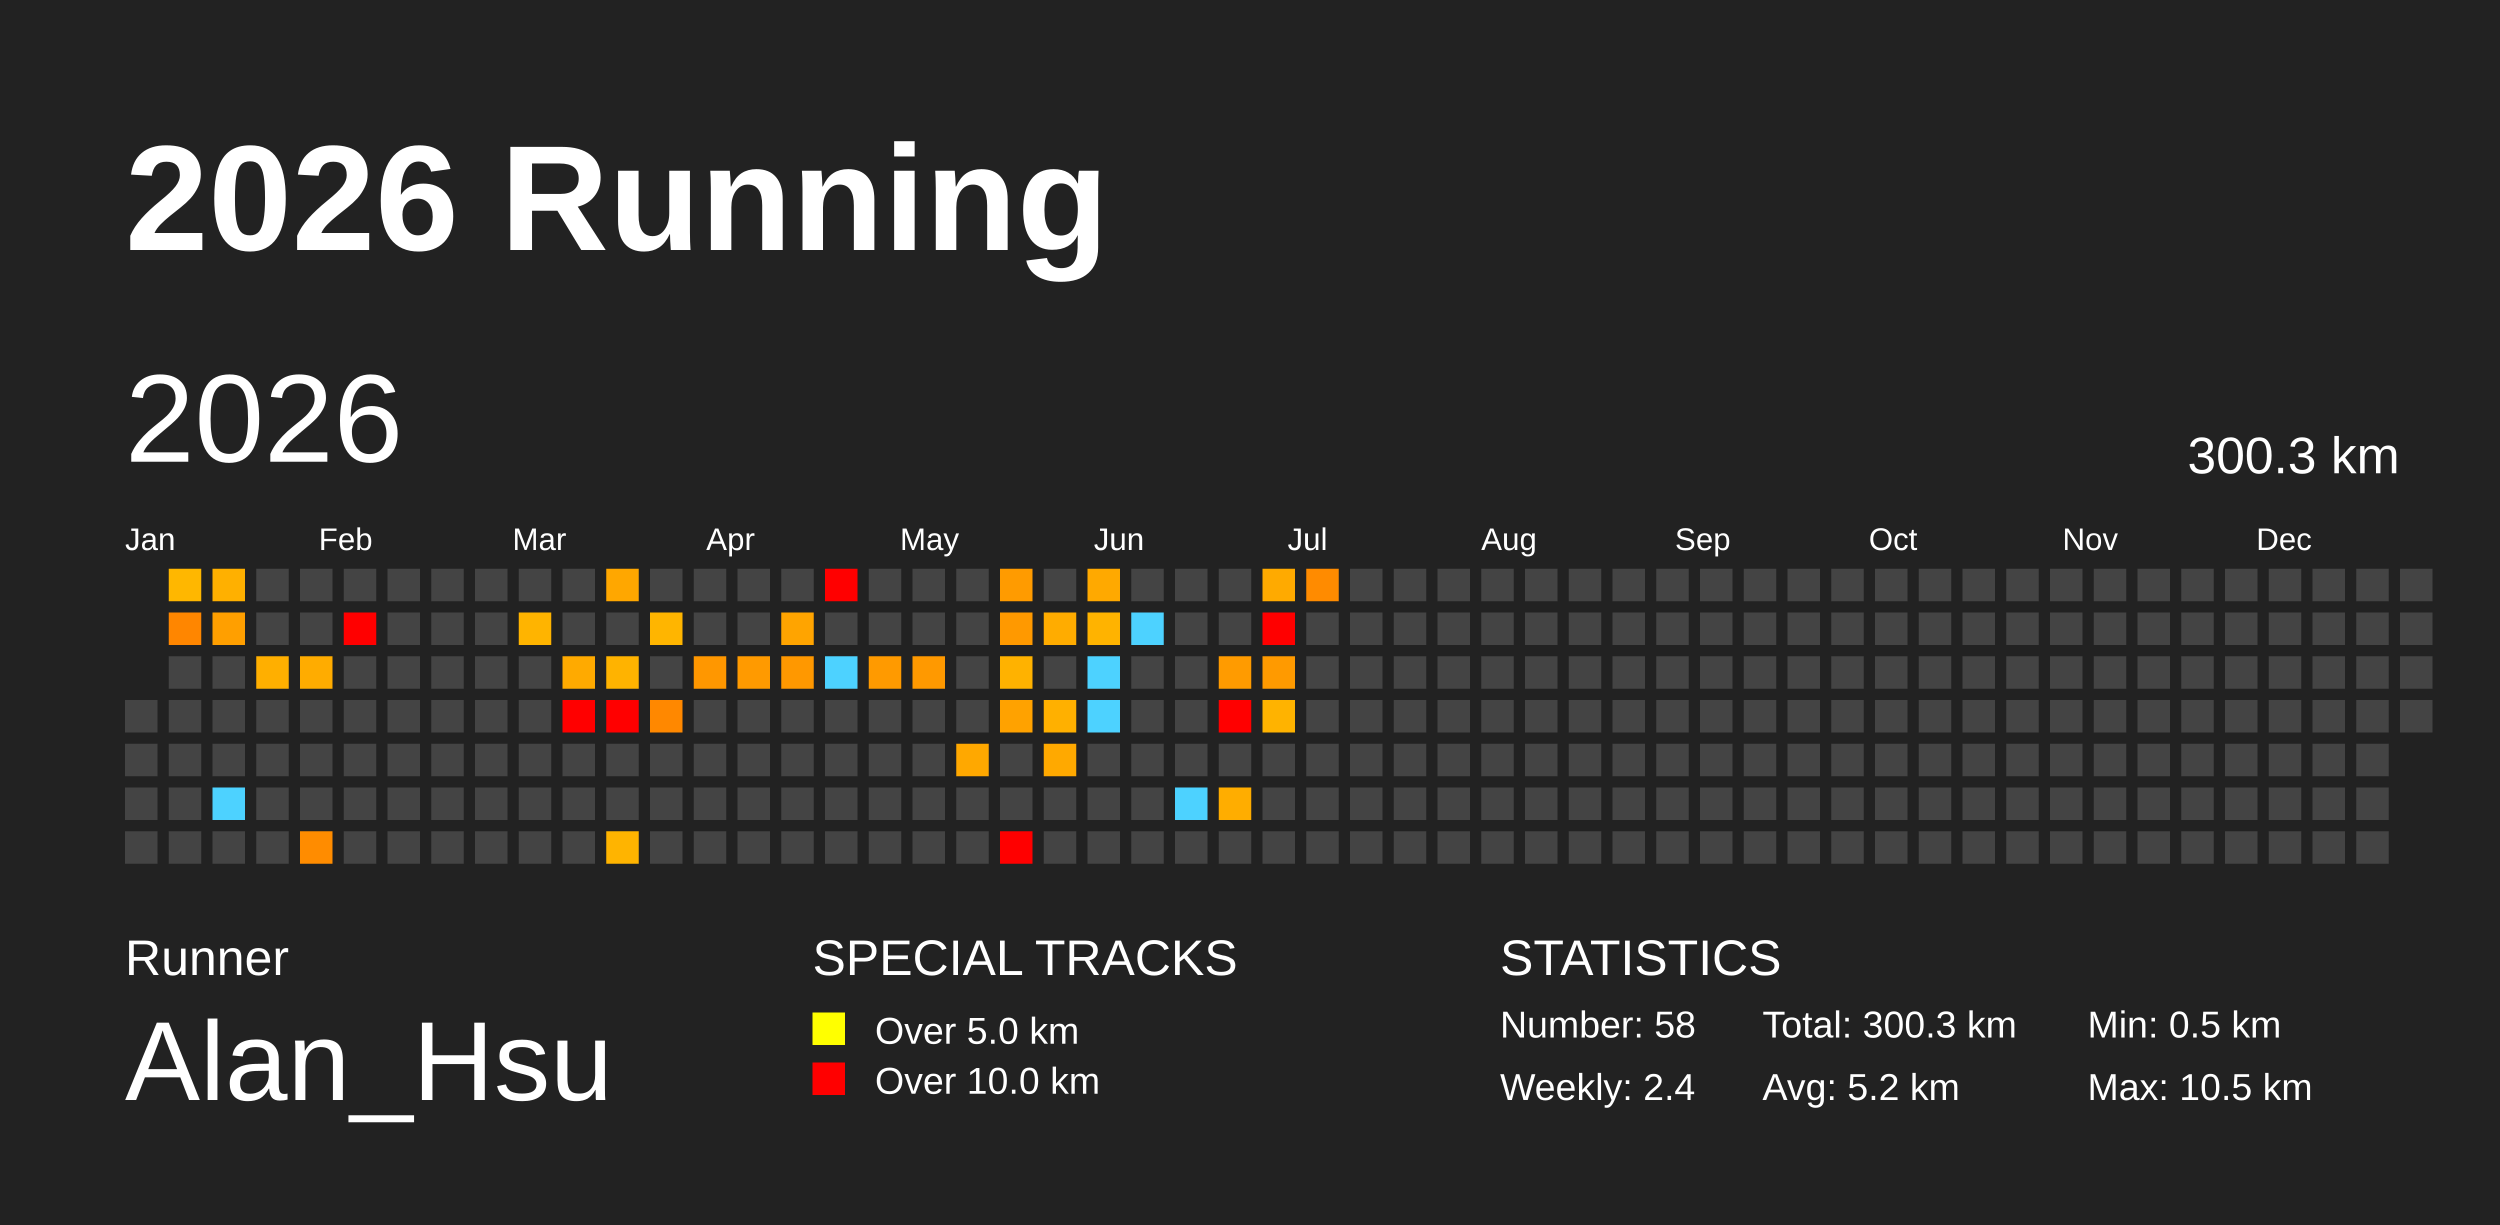
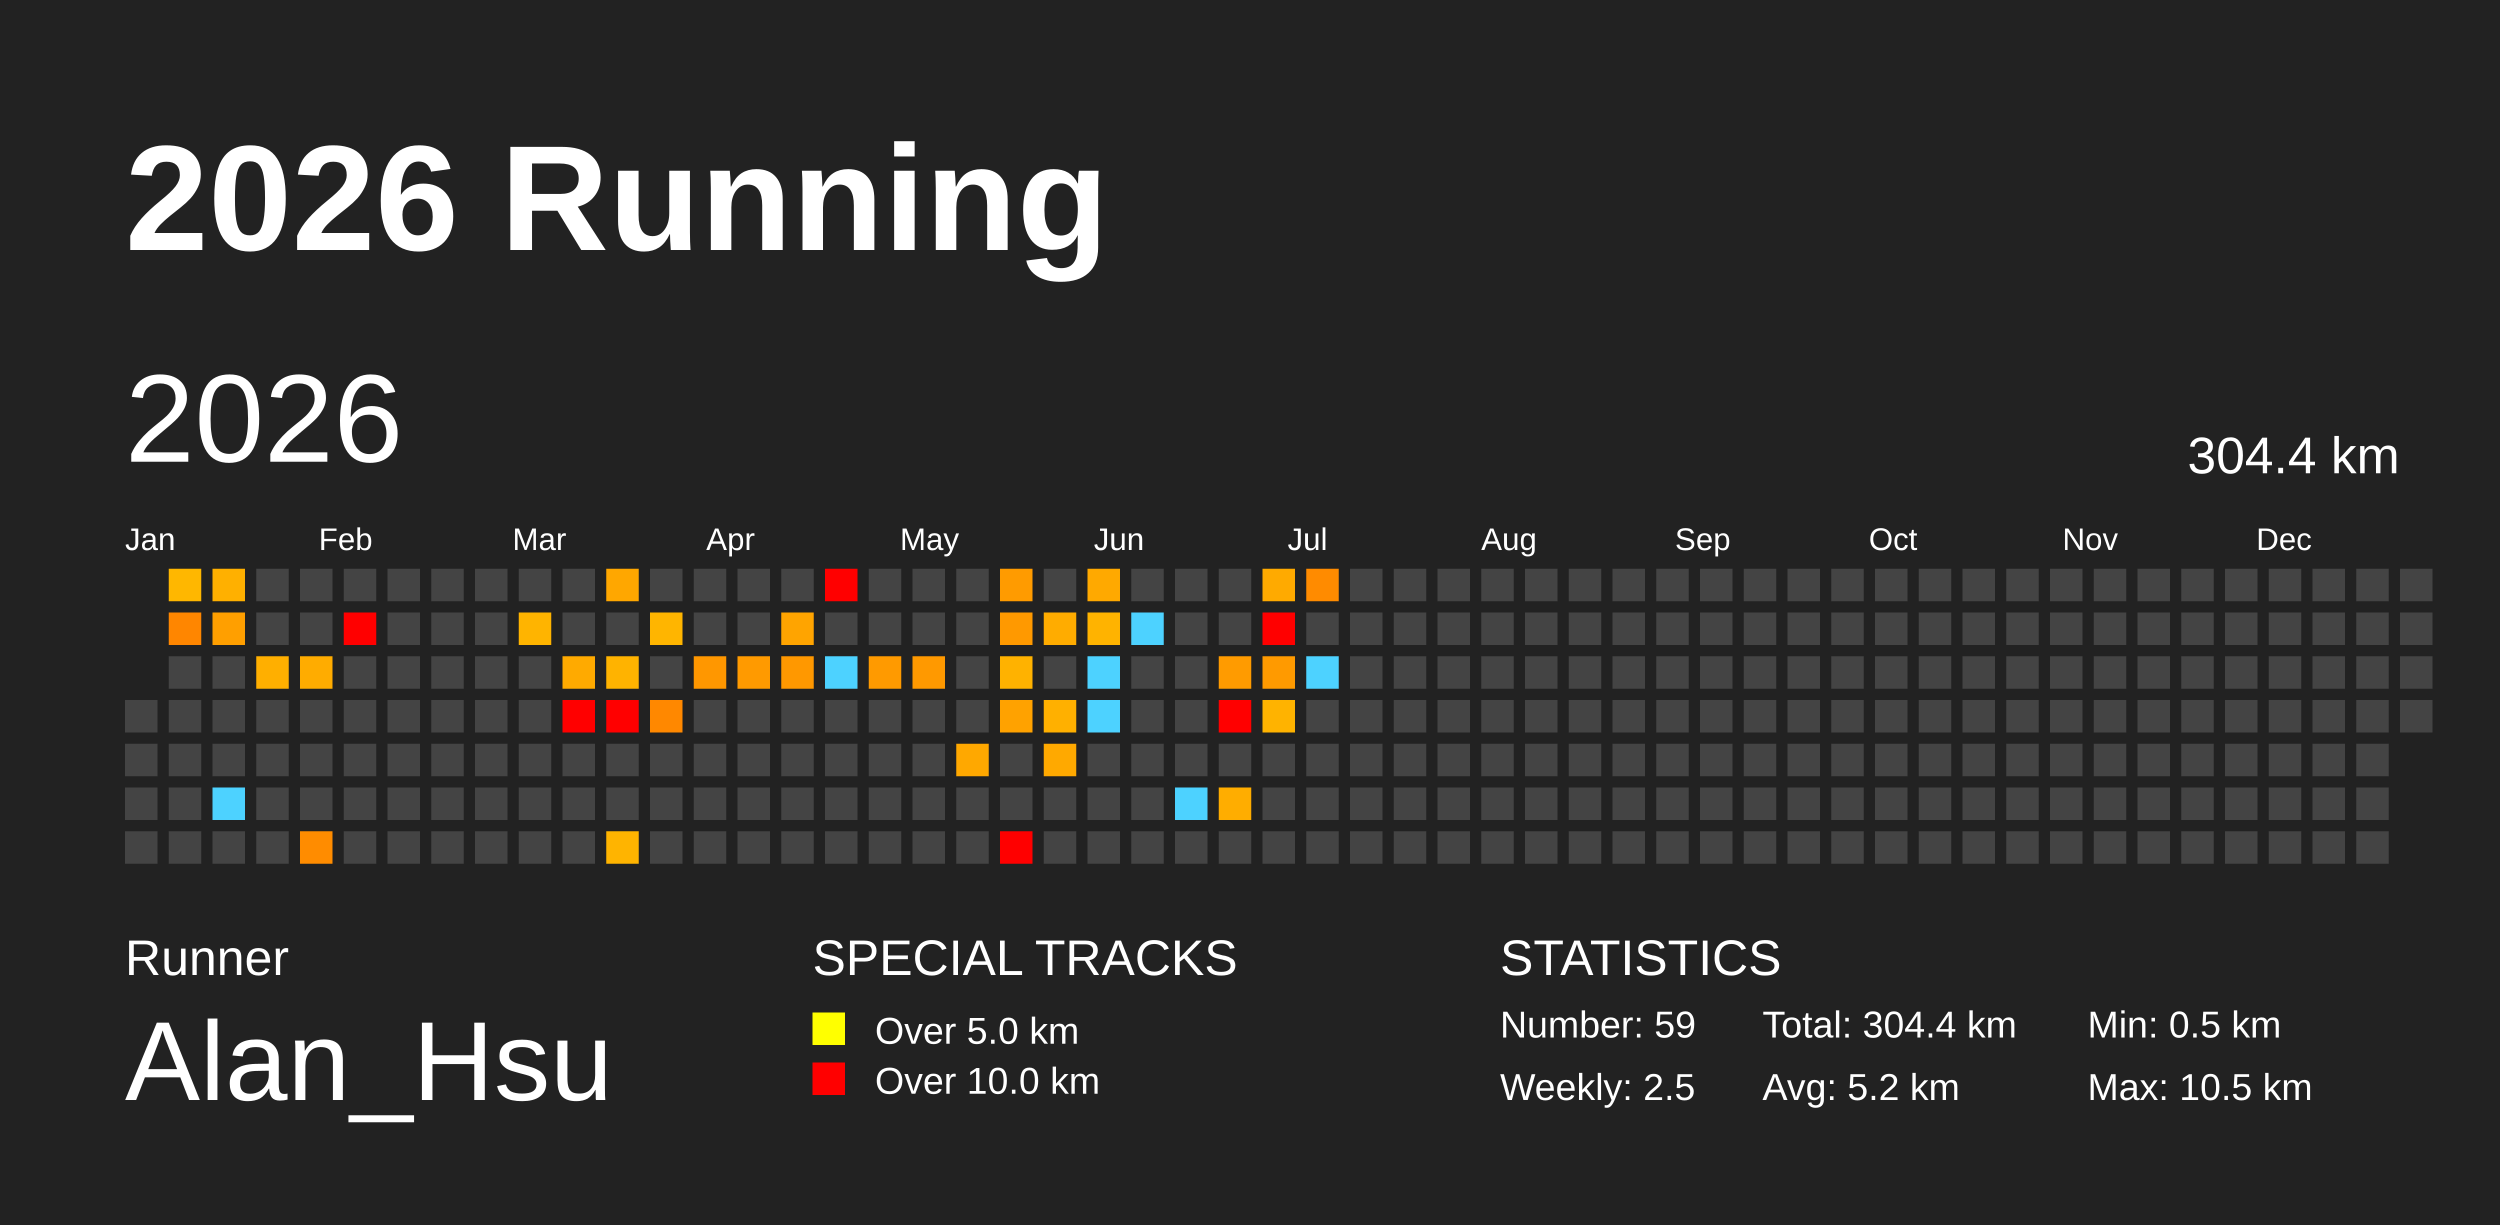
<svg xmlns="http://www.w3.org/2000/svg" baseProfile="full" height="98mm" version="1.1" viewBox="0,0,200,98" width="200mm">
  <defs />
  <rect fill="#222222" height="98" width="200" x="0" y="0" />
  <text fill="#FFFFFF" style="font-size:12px; font-family:Arial; font-weight:bold;" x="10" y="20">2026 Running</text>
  <text fill="#FFFFFF" style="font-size:4px; font-family:Arial" x="10" y="78">Runner</text>
  <text fill="#FFFFFF" style="font-size:9px; font-family:Arial" x="10" y="88">Alan_Hsu</text>
  <text fill="#FFFFFF" style="font-size:4px; font-family:Arial" x="65" y="78">SPECIAL TRACKS</text>
  <rect fill="yellow" height="2.6" width="2.6" x="65" y="81" />
  <text fill="#FFFFFF" style="font-size:3px; font-family:Arial" x="70" y="83.5">Over 5.0 km</text>
  <rect fill="red" height="2.6" width="2.6" x="65" y="85" />
  <text fill="#FFFFFF" style="font-size:3px; font-family:Arial" x="70" y="87.5">Over 10.0 km</text>
  <text fill="#FFFFFF" style="font-size:4px; font-family:Arial" x="120" y="78">STATISTICS</text>
-   <text fill="#FFFFFF" style="font-size:3px; font-family:Arial" x="120" y="83">Number: 58</text>
-   <text fill="#FFFFFF" style="font-size:3px; font-family:Arial" x="120" y="88">Weekly: 2.4</text>
-   <text fill="#FFFFFF" style="font-size:3px; font-family:Arial" x="141" y="83">Total: 300.3 km</text>
+   <text fill="#FFFFFF" style="font-size:3px; font-family:Arial" x="120" y="83">Number: 59</text>
+   <text fill="#FFFFFF" style="font-size:3px; font-family:Arial" x="120" y="88">Weekly: 2.5</text>
+   <text fill="#FFFFFF" style="font-size:3px; font-family:Arial" x="141" y="83">Total: 304.4 km</text>
  <text fill="#FFFFFF" style="font-size:3px; font-family:Arial" x="141" y="88">Avg: 5.2 km</text>
  <text fill="#FFFFFF" style="font-size:3px; font-family:Arial" x="167" y="83">Min: 0.5 km</text>
  <text fill="#FFFFFF" style="font-size:3px; font-family:Arial" x="167" y="88">Max: 10.5 km</text>
  <text dominant-baseline="hanging" fill="#FFFFFF" style="font-size:10.0px; font-family:Arial;" x="10" y="30">2026</text>
-   <text dominant-baseline="hanging" fill="#FFFFFF" style="font-size:4.125px; font-family:Arial;" x="175" y="35">300.3 km</text>
+   <text dominant-baseline="hanging" fill="#FFFFFF" style="font-size:4.125px; font-family:Arial;" x="175" y="35">304.4 km</text>
  <text fill="#FFFFFF" style="font-size:2.5px; font-family:Arial" x="10.0" y="44">Jan</text>
  <text fill="#FFFFFF" style="font-size:2.5px; font-family:Arial" x="25.5" y="44">Feb</text>
  <text fill="#FFFFFF" style="font-size:2.5px; font-family:Arial" x="41.0" y="44">Mar</text>
  <text fill="#FFFFFF" style="font-size:2.5px; font-family:Arial" x="56.5" y="44">Apr</text>
  <text fill="#FFFFFF" style="font-size:2.5px; font-family:Arial" x="72.0" y="44">May</text>
  <text fill="#FFFFFF" style="font-size:2.5px; font-family:Arial" x="87.5" y="44">Jun</text>
  <text fill="#FFFFFF" style="font-size:2.5px; font-family:Arial" x="103.0" y="44">Jul</text>
  <text fill="#FFFFFF" style="font-size:2.5px; font-family:Arial" x="118.5" y="44">Aug</text>
  <text fill="#FFFFFF" style="font-size:2.5px; font-family:Arial" x="134.0" y="44">Sep</text>
  <text fill="#FFFFFF" style="font-size:2.5px; font-family:Arial" x="149.5" y="44">Oct</text>
  <text fill="#FFFFFF" style="font-size:2.5px; font-family:Arial" x="165.0" y="44">Nov</text>
  <text fill="#FFFFFF" style="font-size:2.5px; font-family:Arial" x="180.5" y="44">Dec</text>
  <rect fill="#444444" height="2.6" width="2.6" x="10.0" y="56.0" />
  <rect fill="#444444" height="2.6" width="2.6" x="10.0" y="59.5" />
  <rect fill="#444444" height="2.6" width="2.6" x="10.0" y="63.0" />
  <rect fill="#444444" height="2.6" width="2.6" x="10.0" y="66.5" />
  <rect fill="#ffb700" height="2.6" width="2.6" x="13.5" y="45.5" />
  <rect fill="#ff8600" height="2.6" width="2.6" x="13.5" y="49.0" />
  <rect fill="#444444" height="2.6" width="2.6" x="13.5" y="52.5" />
  <rect fill="#444444" height="2.6" width="2.6" x="13.5" y="56.0" />
  <rect fill="#444444" height="2.6" width="2.6" x="13.5" y="59.5" />
  <rect fill="#444444" height="2.6" width="2.6" x="13.5" y="63.0" />
  <rect fill="#444444" height="2.6" width="2.6" x="13.5" y="66.5" />
  <rect fill="#ffb000" height="2.6" width="2.6" x="17.0" y="45.5" />
  <rect fill="#ff9f00" height="2.6" width="2.6" x="17.0" y="49.0" />
  <rect fill="#444444" height="2.6" width="2.6" x="17.0" y="52.5" />
  <rect fill="#444444" height="2.6" width="2.6" x="17.0" y="56.0" />
  <rect fill="#444444" height="2.6" width="2.6" x="17.0" y="59.5" />
  <rect fill="#4dd2ff" height="2.6" width="2.6" x="17.0" y="63.0" />
  <rect fill="#444444" height="2.6" width="2.6" x="17.0" y="66.5" />
  <rect fill="#444444" height="2.6" width="2.6" x="20.5" y="45.5" />
  <rect fill="#444444" height="2.6" width="2.6" x="20.5" y="49.0" />
  <rect fill="#ffaf00" height="2.6" width="2.6" x="20.5" y="52.5" />
  <rect fill="#444444" height="2.6" width="2.6" x="20.5" y="56.0" />
  <rect fill="#444444" height="2.6" width="2.6" x="20.5" y="59.5" />
  <rect fill="#444444" height="2.6" width="2.6" x="20.5" y="63.0" />
  <rect fill="#444444" height="2.6" width="2.6" x="20.5" y="66.5" />
  <rect fill="#444444" height="2.6" width="2.6" x="24.0" y="45.5" />
  <rect fill="#444444" height="2.6" width="2.6" x="24.0" y="49.0" />
  <rect fill="#ffac00" height="2.6" width="2.6" x="24.0" y="52.5" />
  <rect fill="#444444" height="2.6" width="2.6" x="24.0" y="56.0" />
  <rect fill="#444444" height="2.6" width="2.6" x="24.0" y="59.5" />
  <rect fill="#444444" height="2.6" width="2.6" x="24.0" y="63.0" />
  <rect fill="#ff8c00" height="2.6" width="2.6" x="24.0" y="66.5" />
  <rect fill="#444444" height="2.6" width="2.6" x="27.5" y="45.5" />
  <rect fill="red" height="2.6" width="2.6" x="27.5" y="49.0" />
  <rect fill="#444444" height="2.6" width="2.6" x="27.5" y="52.5" />
  <rect fill="#444444" height="2.6" width="2.6" x="27.5" y="56.0" />
  <rect fill="#444444" height="2.6" width="2.6" x="27.5" y="59.5" />
  <rect fill="#444444" height="2.6" width="2.6" x="27.5" y="63.0" />
  <rect fill="#444444" height="2.6" width="2.6" x="27.5" y="66.5" />
  <rect fill="#444444" height="2.6" width="2.6" x="31.0" y="45.5" />
  <rect fill="#444444" height="2.6" width="2.6" x="31.0" y="49.0" />
  <rect fill="#444444" height="2.6" width="2.6" x="31.0" y="52.5" />
  <rect fill="#444444" height="2.6" width="2.6" x="31.0" y="56.0" />
  <rect fill="#444444" height="2.6" width="2.6" x="31.0" y="59.5" />
  <rect fill="#444444" height="2.6" width="2.6" x="31.0" y="63.0" />
  <rect fill="#444444" height="2.6" width="2.6" x="31.0" y="66.5" />
  <rect fill="#444444" height="2.6" width="2.6" x="34.5" y="45.5" />
  <rect fill="#444444" height="2.6" width="2.6" x="34.5" y="49.0" />
  <rect fill="#444444" height="2.6" width="2.6" x="34.5" y="52.5" />
  <rect fill="#444444" height="2.6" width="2.6" x="34.5" y="56.0" />
  <rect fill="#444444" height="2.6" width="2.6" x="34.5" y="59.5" />
  <rect fill="#444444" height="2.6" width="2.6" x="34.5" y="63.0" />
  <rect fill="#444444" height="2.6" width="2.6" x="34.5" y="66.5" />
  <rect fill="#444444" height="2.6" width="2.6" x="38.0" y="45.5" />
  <rect fill="#444444" height="2.6" width="2.6" x="38.0" y="49.0" />
  <rect fill="#444444" height="2.6" width="2.6" x="38.0" y="52.5" />
  <rect fill="#444444" height="2.6" width="2.6" x="38.0" y="56.0" />
  <rect fill="#444444" height="2.6" width="2.6" x="38.0" y="59.5" />
  <rect fill="#444444" height="2.6" width="2.6" x="38.0" y="63.0" />
  <rect fill="#444444" height="2.6" width="2.6" x="38.0" y="66.5" />
  <rect fill="#444444" height="2.6" width="2.6" x="41.5" y="45.5" />
  <rect fill="#ffb400" height="2.6" width="2.6" x="41.5" y="49.0" />
  <rect fill="#444444" height="2.6" width="2.6" x="41.5" y="52.5" />
  <rect fill="#444444" height="2.6" width="2.6" x="41.5" y="56.0" />
  <rect fill="#444444" height="2.6" width="2.6" x="41.5" y="59.5" />
  <rect fill="#444444" height="2.6" width="2.6" x="41.5" y="63.0" />
  <rect fill="#444444" height="2.6" width="2.6" x="41.5" y="66.5" />
  <rect fill="#444444" height="2.6" width="2.6" x="45.0" y="45.5" />
  <rect fill="#444444" height="2.6" width="2.6" x="45.0" y="49.0" />
  <rect fill="#ffaa00" height="2.6" width="2.6" x="45.0" y="52.5" />
  <rect fill="red" height="2.6" width="2.6" x="45.0" y="56.0" />
  <rect fill="#444444" height="2.6" width="2.6" x="45.0" y="59.5" />
  <rect fill="#444444" height="2.6" width="2.6" x="45.0" y="63.0" />
  <rect fill="#444444" height="2.6" width="2.6" x="45.0" y="66.5" />
  <rect fill="#ffa700" height="2.6" width="2.6" x="48.5" y="45.5" />
  <rect fill="#444444" height="2.6" width="2.6" x="48.5" y="49.0" />
  <rect fill="#ffb300" height="2.6" width="2.6" x="48.5" y="52.5" />
  <rect fill="red" height="2.6" width="2.6" x="48.5" y="56.0" />
  <rect fill="#444444" height="2.6" width="2.6" x="48.5" y="59.5" />
  <rect fill="#444444" height="2.6" width="2.6" x="48.5" y="63.0" />
  <rect fill="#ffb400" height="2.6" width="2.6" x="48.5" y="66.5" />
  <rect fill="#444444" height="2.6" width="2.6" x="52.0" y="45.5" />
  <rect fill="#ffb500" height="2.6" width="2.6" x="52.0" y="49.0" />
  <rect fill="#444444" height="2.6" width="2.6" x="52.0" y="52.5" />
  <rect fill="#ff8800" height="2.6" width="2.6" x="52.0" y="56.0" />
  <rect fill="#444444" height="2.6" width="2.6" x="52.0" y="59.5" />
  <rect fill="#444444" height="2.6" width="2.6" x="52.0" y="63.0" />
  <rect fill="#444444" height="2.6" width="2.6" x="52.0" y="66.5" />
  <rect fill="#444444" height="2.6" width="2.6" x="55.5" y="45.5" />
  <rect fill="#444444" height="2.6" width="2.6" x="55.5" y="49.0" />
  <rect fill="#ff9700" height="2.6" width="2.6" x="55.5" y="52.5" />
  <rect fill="#444444" height="2.6" width="2.6" x="55.5" y="56.0" />
  <rect fill="#444444" height="2.6" width="2.6" x="55.5" y="59.5" />
  <rect fill="#444444" height="2.6" width="2.6" x="55.5" y="63.0" />
  <rect fill="#444444" height="2.6" width="2.6" x="55.5" y="66.5" />
  <rect fill="#444444" height="2.6" width="2.6" x="59.0" y="45.5" />
  <rect fill="#444444" height="2.6" width="2.6" x="59.0" y="49.0" />
  <rect fill="#ff9a00" height="2.6" width="2.6" x="59.0" y="52.5" />
  <rect fill="#444444" height="2.6" width="2.6" x="59.0" y="56.0" />
  <rect fill="#444444" height="2.6" width="2.6" x="59.0" y="59.5" />
  <rect fill="#444444" height="2.6" width="2.6" x="59.0" y="63.0" />
  <rect fill="#444444" height="2.6" width="2.6" x="59.0" y="66.5" />
  <rect fill="#444444" height="2.6" width="2.6" x="62.5" y="45.5" />
  <rect fill="#ffa400" height="2.6" width="2.6" x="62.5" y="49.0" />
  <rect fill="#ff9800" height="2.6" width="2.6" x="62.5" y="52.5" />
  <rect fill="#444444" height="2.6" width="2.6" x="62.5" y="56.0" />
  <rect fill="#444444" height="2.6" width="2.6" x="62.5" y="59.5" />
  <rect fill="#444444" height="2.6" width="2.6" x="62.5" y="63.0" />
  <rect fill="#444444" height="2.6" width="2.6" x="62.5" y="66.5" />
  <rect fill="red" height="2.6" width="2.6" x="66.0" y="45.5" />
  <rect fill="#444444" height="2.6" width="2.6" x="66.0" y="49.0" />
  <rect fill="#4dd2ff" height="2.6" width="2.6" x="66.0" y="52.5" />
  <rect fill="#444444" height="2.6" width="2.6" x="66.0" y="56.0" />
  <rect fill="#444444" height="2.6" width="2.6" x="66.0" y="59.5" />
  <rect fill="#444444" height="2.6" width="2.6" x="66.0" y="63.0" />
  <rect fill="#444444" height="2.6" width="2.6" x="66.0" y="66.5" />
  <rect fill="#444444" height="2.6" width="2.6" x="69.5" y="45.5" />
  <rect fill="#444444" height="2.6" width="2.6" x="69.5" y="49.0" />
  <rect fill="#ff9a00" height="2.6" width="2.6" x="69.5" y="52.5" />
  <rect fill="#444444" height="2.6" width="2.6" x="69.5" y="56.0" />
  <rect fill="#444444" height="2.6" width="2.6" x="69.5" y="59.5" />
  <rect fill="#444444" height="2.6" width="2.6" x="69.5" y="63.0" />
  <rect fill="#444444" height="2.6" width="2.6" x="69.5" y="66.5" />
  <rect fill="#444444" height="2.6" width="2.6" x="73.0" y="45.5" />
  <rect fill="#444444" height="2.6" width="2.6" x="73.0" y="49.0" />
  <rect fill="#ff9900" height="2.6" width="2.6" x="73.0" y="52.5" />
  <rect fill="#444444" height="2.6" width="2.6" x="73.0" y="56.0" />
  <rect fill="#444444" height="2.6" width="2.6" x="73.0" y="59.5" />
  <rect fill="#444444" height="2.6" width="2.6" x="73.0" y="63.0" />
  <rect fill="#444444" height="2.6" width="2.6" x="73.0" y="66.5" />
  <rect fill="#444444" height="2.6" width="2.6" x="76.5" y="45.5" />
  <rect fill="#444444" height="2.6" width="2.6" x="76.5" y="49.0" />
  <rect fill="#444444" height="2.6" width="2.6" x="76.5" y="52.5" />
  <rect fill="#444444" height="2.6" width="2.6" x="76.5" y="56.0" />
  <rect fill="#ffa800" height="2.6" width="2.6" x="76.5" y="59.5" />
  <rect fill="#444444" height="2.6" width="2.6" x="76.5" y="63.0" />
  <rect fill="#444444" height="2.6" width="2.6" x="76.5" y="66.5" />
  <rect fill="#ff9b00" height="2.6" width="2.6" x="80.0" y="45.5" />
  <rect fill="#ff9900" height="2.6" width="2.6" x="80.0" y="49.0" />
  <rect fill="#ffb200" height="2.6" width="2.6" x="80.0" y="52.5" />
  <rect fill="#ffa200" height="2.6" width="2.6" x="80.0" y="56.0" />
  <rect fill="#444444" height="2.6" width="2.6" x="80.0" y="59.5" />
  <rect fill="#444444" height="2.6" width="2.6" x="80.0" y="63.0" />
  <rect fill="red" height="2.6" width="2.6" x="80.0" y="66.5" />
  <rect fill="#444444" height="2.6" width="2.6" x="83.5" y="45.5" />
  <rect fill="#ffac00" height="2.6" width="2.6" x="83.5" y="49.0" />
  <rect fill="#444444" height="2.6" width="2.6" x="83.5" y="52.5" />
  <rect fill="#ffb000" height="2.6" width="2.6" x="83.5" y="56.0" />
  <rect fill="#ffa900" height="2.6" width="2.6" x="83.5" y="59.5" />
  <rect fill="#444444" height="2.6" width="2.6" x="83.5" y="63.0" />
  <rect fill="#444444" height="2.6" width="2.6" x="83.5" y="66.5" />
  <rect fill="#ffa900" height="2.6" width="2.6" x="87.0" y="45.5" />
  <rect fill="#ffb300" height="2.6" width="2.6" x="87.0" y="49.0" />
  <rect fill="#4dd2ff" height="2.6" width="2.6" x="87.0" y="52.5" />
  <rect fill="#4dd2ff" height="2.6" width="2.6" x="87.0" y="56.0" />
  <rect fill="#444444" height="2.6" width="2.6" x="87.0" y="59.5" />
  <rect fill="#444444" height="2.6" width="2.6" x="87.0" y="63.0" />
  <rect fill="#444444" height="2.6" width="2.6" x="87.0" y="66.5" />
  <rect fill="#444444" height="2.6" width="2.6" x="90.5" y="45.5" />
  <rect fill="#4dd2ff" height="2.6" width="2.6" x="90.5" y="49.0" />
  <rect fill="#444444" height="2.6" width="2.6" x="90.5" y="52.5" />
  <rect fill="#444444" height="2.6" width="2.6" x="90.5" y="56.0" />
  <rect fill="#444444" height="2.6" width="2.6" x="90.5" y="59.5" />
  <rect fill="#444444" height="2.6" width="2.6" x="90.5" y="63.0" />
  <rect fill="#444444" height="2.6" width="2.6" x="90.5" y="66.5" />
  <rect fill="#444444" height="2.6" width="2.6" x="94.0" y="45.5" />
  <rect fill="#444444" height="2.6" width="2.6" x="94.0" y="49.0" />
  <rect fill="#444444" height="2.6" width="2.6" x="94.0" y="52.5" />
  <rect fill="#444444" height="2.6" width="2.6" x="94.0" y="56.0" />
  <rect fill="#444444" height="2.6" width="2.6" x="94.0" y="59.5" />
  <rect fill="#4dd2ff" height="2.6" width="2.6" x="94.0" y="63.0" />
  <rect fill="#444444" height="2.6" width="2.6" x="94.0" y="66.5" />
  <rect fill="#444444" height="2.6" width="2.6" x="97.5" y="45.5" />
  <rect fill="#444444" height="2.6" width="2.6" x="97.5" y="49.0" />
  <rect fill="#ff9b00" height="2.6" width="2.6" x="97.5" y="52.5" />
  <rect fill="red" height="2.6" width="2.6" x="97.5" y="56.0" />
  <rect fill="#444444" height="2.6" width="2.6" x="97.5" y="59.5" />
  <rect fill="#ffad00" height="2.6" width="2.6" x="97.5" y="63.0" />
  <rect fill="#444444" height="2.6" width="2.6" x="97.5" y="66.5" />
  <rect fill="#ffaa00" height="2.6" width="2.6" x="101.0" y="45.5" />
  <rect fill="red" height="2.6" width="2.6" x="101.0" y="49.0" />
  <rect fill="#ff9a00" height="2.6" width="2.6" x="101.0" y="52.5" />
  <rect fill="#ffb300" height="2.6" width="2.6" x="101.0" y="56.0" />
  <rect fill="#444444" height="2.6" width="2.6" x="101.0" y="59.5" />
  <rect fill="#444444" height="2.6" width="2.6" x="101.0" y="63.0" />
  <rect fill="#444444" height="2.6" width="2.6" x="101.0" y="66.5" />
  <rect fill="#ff8b00" height="2.6" width="2.6" x="104.5" y="45.5" />
  <rect fill="#444444" height="2.6" width="2.6" x="104.5" y="49.0" />
-   <rect fill="#444444" height="2.6" width="2.6" x="104.5" y="52.5" />
+   <rect fill="#4dd2ff" height="2.6" width="2.6" x="104.5" y="52.5" />
  <rect fill="#444444" height="2.6" width="2.6" x="104.5" y="56.0" />
  <rect fill="#444444" height="2.6" width="2.6" x="104.5" y="59.5" />
  <rect fill="#444444" height="2.6" width="2.6" x="104.5" y="63.0" />
  <rect fill="#444444" height="2.6" width="2.6" x="104.5" y="66.5" />
  <rect fill="#444444" height="2.6" width="2.6" x="108.0" y="45.5" />
  <rect fill="#444444" height="2.6" width="2.6" x="108.0" y="49.0" />
  <rect fill="#444444" height="2.6" width="2.6" x="108.0" y="52.5" />
  <rect fill="#444444" height="2.6" width="2.6" x="108.0" y="56.0" />
  <rect fill="#444444" height="2.6" width="2.6" x="108.0" y="59.5" />
  <rect fill="#444444" height="2.6" width="2.6" x="108.0" y="63.0" />
  <rect fill="#444444" height="2.6" width="2.6" x="108.0" y="66.5" />
  <rect fill="#444444" height="2.6" width="2.6" x="111.5" y="45.5" />
  <rect fill="#444444" height="2.6" width="2.6" x="111.5" y="49.0" />
  <rect fill="#444444" height="2.6" width="2.6" x="111.5" y="52.5" />
  <rect fill="#444444" height="2.6" width="2.6" x="111.5" y="56.0" />
  <rect fill="#444444" height="2.6" width="2.6" x="111.5" y="59.5" />
  <rect fill="#444444" height="2.6" width="2.6" x="111.5" y="63.0" />
  <rect fill="#444444" height="2.6" width="2.6" x="111.5" y="66.5" />
  <rect fill="#444444" height="2.6" width="2.6" x="115.0" y="45.5" />
  <rect fill="#444444" height="2.6" width="2.6" x="115.0" y="49.0" />
  <rect fill="#444444" height="2.6" width="2.6" x="115.0" y="52.5" />
  <rect fill="#444444" height="2.6" width="2.6" x="115.0" y="56.0" />
  <rect fill="#444444" height="2.6" width="2.6" x="115.0" y="59.5" />
  <rect fill="#444444" height="2.6" width="2.6" x="115.0" y="63.0" />
  <rect fill="#444444" height="2.6" width="2.6" x="115.0" y="66.5" />
  <rect fill="#444444" height="2.6" width="2.6" x="118.5" y="45.5" />
  <rect fill="#444444" height="2.6" width="2.6" x="118.5" y="49.0" />
  <rect fill="#444444" height="2.6" width="2.6" x="118.5" y="52.5" />
  <rect fill="#444444" height="2.6" width="2.6" x="118.5" y="56.0" />
  <rect fill="#444444" height="2.6" width="2.6" x="118.5" y="59.5" />
  <rect fill="#444444" height="2.6" width="2.6" x="118.5" y="63.0" />
  <rect fill="#444444" height="2.6" width="2.6" x="118.5" y="66.5" />
  <rect fill="#444444" height="2.6" width="2.6" x="122.0" y="45.5" />
  <rect fill="#444444" height="2.6" width="2.6" x="122.0" y="49.0" />
  <rect fill="#444444" height="2.6" width="2.6" x="122.0" y="52.5" />
  <rect fill="#444444" height="2.6" width="2.6" x="122.0" y="56.0" />
  <rect fill="#444444" height="2.6" width="2.6" x="122.0" y="59.5" />
  <rect fill="#444444" height="2.6" width="2.6" x="122.0" y="63.0" />
  <rect fill="#444444" height="2.6" width="2.6" x="122.0" y="66.5" />
  <rect fill="#444444" height="2.6" width="2.6" x="125.5" y="45.5" />
  <rect fill="#444444" height="2.6" width="2.6" x="125.5" y="49.0" />
  <rect fill="#444444" height="2.6" width="2.6" x="125.5" y="52.5" />
  <rect fill="#444444" height="2.6" width="2.6" x="125.5" y="56.0" />
  <rect fill="#444444" height="2.6" width="2.6" x="125.5" y="59.5" />
  <rect fill="#444444" height="2.6" width="2.6" x="125.5" y="63.0" />
  <rect fill="#444444" height="2.6" width="2.6" x="125.5" y="66.5" />
  <rect fill="#444444" height="2.6" width="2.6" x="129.0" y="45.5" />
  <rect fill="#444444" height="2.6" width="2.6" x="129.0" y="49.0" />
  <rect fill="#444444" height="2.6" width="2.6" x="129.0" y="52.5" />
  <rect fill="#444444" height="2.6" width="2.6" x="129.0" y="56.0" />
  <rect fill="#444444" height="2.6" width="2.6" x="129.0" y="59.5" />
  <rect fill="#444444" height="2.6" width="2.6" x="129.0" y="63.0" />
  <rect fill="#444444" height="2.6" width="2.6" x="129.0" y="66.5" />
  <rect fill="#444444" height="2.6" width="2.6" x="132.5" y="45.5" />
  <rect fill="#444444" height="2.6" width="2.6" x="132.5" y="49.0" />
  <rect fill="#444444" height="2.6" width="2.6" x="132.5" y="52.5" />
  <rect fill="#444444" height="2.6" width="2.6" x="132.5" y="56.0" />
  <rect fill="#444444" height="2.6" width="2.6" x="132.5" y="59.5" />
  <rect fill="#444444" height="2.6" width="2.6" x="132.5" y="63.0" />
  <rect fill="#444444" height="2.6" width="2.6" x="132.5" y="66.5" />
  <rect fill="#444444" height="2.6" width="2.6" x="136.0" y="45.5" />
  <rect fill="#444444" height="2.6" width="2.6" x="136.0" y="49.0" />
  <rect fill="#444444" height="2.6" width="2.6" x="136.0" y="52.5" />
  <rect fill="#444444" height="2.6" width="2.6" x="136.0" y="56.0" />
  <rect fill="#444444" height="2.6" width="2.6" x="136.0" y="59.5" />
  <rect fill="#444444" height="2.6" width="2.6" x="136.0" y="63.0" />
  <rect fill="#444444" height="2.6" width="2.6" x="136.0" y="66.5" />
  <rect fill="#444444" height="2.6" width="2.6" x="139.5" y="45.5" />
  <rect fill="#444444" height="2.6" width="2.6" x="139.5" y="49.0" />
  <rect fill="#444444" height="2.6" width="2.6" x="139.5" y="52.5" />
  <rect fill="#444444" height="2.6" width="2.6" x="139.5" y="56.0" />
  <rect fill="#444444" height="2.6" width="2.6" x="139.5" y="59.5" />
  <rect fill="#444444" height="2.6" width="2.6" x="139.5" y="63.0" />
  <rect fill="#444444" height="2.6" width="2.6" x="139.5" y="66.5" />
  <rect fill="#444444" height="2.6" width="2.6" x="143.0" y="45.5" />
  <rect fill="#444444" height="2.6" width="2.6" x="143.0" y="49.0" />
  <rect fill="#444444" height="2.6" width="2.6" x="143.0" y="52.5" />
  <rect fill="#444444" height="2.6" width="2.6" x="143.0" y="56.0" />
  <rect fill="#444444" height="2.6" width="2.6" x="143.0" y="59.5" />
  <rect fill="#444444" height="2.6" width="2.6" x="143.0" y="63.0" />
  <rect fill="#444444" height="2.6" width="2.6" x="143.0" y="66.5" />
  <rect fill="#444444" height="2.6" width="2.6" x="146.5" y="45.5" />
  <rect fill="#444444" height="2.6" width="2.6" x="146.5" y="49.0" />
  <rect fill="#444444" height="2.6" width="2.6" x="146.5" y="52.5" />
  <rect fill="#444444" height="2.6" width="2.6" x="146.5" y="56.0" />
  <rect fill="#444444" height="2.6" width="2.6" x="146.5" y="59.5" />
  <rect fill="#444444" height="2.6" width="2.6" x="146.5" y="63.0" />
  <rect fill="#444444" height="2.6" width="2.6" x="146.5" y="66.5" />
  <rect fill="#444444" height="2.6" width="2.6" x="150.0" y="45.5" />
  <rect fill="#444444" height="2.6" width="2.6" x="150.0" y="49.0" />
  <rect fill="#444444" height="2.6" width="2.6" x="150.0" y="52.5" />
  <rect fill="#444444" height="2.6" width="2.6" x="150.0" y="56.0" />
  <rect fill="#444444" height="2.6" width="2.6" x="150.0" y="59.5" />
  <rect fill="#444444" height="2.6" width="2.6" x="150.0" y="63.0" />
  <rect fill="#444444" height="2.6" width="2.6" x="150.0" y="66.5" />
  <rect fill="#444444" height="2.6" width="2.6" x="153.5" y="45.5" />
  <rect fill="#444444" height="2.6" width="2.6" x="153.5" y="49.0" />
  <rect fill="#444444" height="2.6" width="2.6" x="153.5" y="52.5" />
  <rect fill="#444444" height="2.6" width="2.6" x="153.5" y="56.0" />
  <rect fill="#444444" height="2.6" width="2.6" x="153.5" y="59.5" />
  <rect fill="#444444" height="2.6" width="2.6" x="153.5" y="63.0" />
  <rect fill="#444444" height="2.6" width="2.6" x="153.5" y="66.5" />
  <rect fill="#444444" height="2.6" width="2.6" x="157.0" y="45.5" />
  <rect fill="#444444" height="2.6" width="2.6" x="157.0" y="49.0" />
  <rect fill="#444444" height="2.6" width="2.6" x="157.0" y="52.5" />
  <rect fill="#444444" height="2.6" width="2.6" x="157.0" y="56.0" />
  <rect fill="#444444" height="2.6" width="2.6" x="157.0" y="59.5" />
  <rect fill="#444444" height="2.6" width="2.6" x="157.0" y="63.0" />
  <rect fill="#444444" height="2.6" width="2.6" x="157.0" y="66.5" />
  <rect fill="#444444" height="2.6" width="2.6" x="160.5" y="45.5" />
  <rect fill="#444444" height="2.6" width="2.6" x="160.5" y="49.0" />
  <rect fill="#444444" height="2.6" width="2.6" x="160.5" y="52.5" />
  <rect fill="#444444" height="2.6" width="2.6" x="160.5" y="56.0" />
  <rect fill="#444444" height="2.6" width="2.6" x="160.5" y="59.5" />
  <rect fill="#444444" height="2.6" width="2.6" x="160.5" y="63.0" />
  <rect fill="#444444" height="2.6" width="2.6" x="160.5" y="66.5" />
  <rect fill="#444444" height="2.6" width="2.6" x="164.0" y="45.5" />
  <rect fill="#444444" height="2.6" width="2.6" x="164.0" y="49.0" />
  <rect fill="#444444" height="2.6" width="2.6" x="164.0" y="52.5" />
  <rect fill="#444444" height="2.6" width="2.6" x="164.0" y="56.0" />
  <rect fill="#444444" height="2.6" width="2.6" x="164.0" y="59.5" />
  <rect fill="#444444" height="2.6" width="2.6" x="164.0" y="63.0" />
  <rect fill="#444444" height="2.6" width="2.6" x="164.0" y="66.5" />
  <rect fill="#444444" height="2.6" width="2.6" x="167.5" y="45.5" />
  <rect fill="#444444" height="2.6" width="2.6" x="167.5" y="49.0" />
  <rect fill="#444444" height="2.6" width="2.6" x="167.5" y="52.5" />
  <rect fill="#444444" height="2.6" width="2.6" x="167.5" y="56.0" />
  <rect fill="#444444" height="2.6" width="2.6" x="167.5" y="59.5" />
  <rect fill="#444444" height="2.6" width="2.6" x="167.5" y="63.0" />
  <rect fill="#444444" height="2.6" width="2.6" x="167.5" y="66.5" />
  <rect fill="#444444" height="2.6" width="2.6" x="171.0" y="45.5" />
  <rect fill="#444444" height="2.6" width="2.6" x="171.0" y="49.0" />
  <rect fill="#444444" height="2.6" width="2.6" x="171.0" y="52.5" />
  <rect fill="#444444" height="2.6" width="2.6" x="171.0" y="56.0" />
  <rect fill="#444444" height="2.6" width="2.6" x="171.0" y="59.5" />
  <rect fill="#444444" height="2.6" width="2.6" x="171.0" y="63.0" />
  <rect fill="#444444" height="2.6" width="2.6" x="171.0" y="66.5" />
  <rect fill="#444444" height="2.6" width="2.6" x="174.5" y="45.5" />
  <rect fill="#444444" height="2.6" width="2.6" x="174.5" y="49.0" />
  <rect fill="#444444" height="2.6" width="2.6" x="174.5" y="52.5" />
  <rect fill="#444444" height="2.6" width="2.6" x="174.5" y="56.0" />
  <rect fill="#444444" height="2.6" width="2.6" x="174.5" y="59.5" />
  <rect fill="#444444" height="2.6" width="2.6" x="174.5" y="63.0" />
  <rect fill="#444444" height="2.6" width="2.6" x="174.5" y="66.5" />
  <rect fill="#444444" height="2.6" width="2.6" x="178.0" y="45.5" />
  <rect fill="#444444" height="2.6" width="2.6" x="178.0" y="49.0" />
  <rect fill="#444444" height="2.6" width="2.6" x="178.0" y="52.5" />
  <rect fill="#444444" height="2.6" width="2.6" x="178.0" y="56.0" />
  <rect fill="#444444" height="2.6" width="2.6" x="178.0" y="59.5" />
  <rect fill="#444444" height="2.6" width="2.6" x="178.0" y="63.0" />
  <rect fill="#444444" height="2.6" width="2.6" x="178.0" y="66.5" />
  <rect fill="#444444" height="2.6" width="2.6" x="181.5" y="45.5" />
  <rect fill="#444444" height="2.6" width="2.6" x="181.5" y="49.0" />
  <rect fill="#444444" height="2.6" width="2.6" x="181.5" y="52.5" />
  <rect fill="#444444" height="2.6" width="2.6" x="181.5" y="56.0" />
  <rect fill="#444444" height="2.6" width="2.6" x="181.5" y="59.5" />
  <rect fill="#444444" height="2.6" width="2.6" x="181.5" y="63.0" />
  <rect fill="#444444" height="2.6" width="2.6" x="181.5" y="66.5" />
  <rect fill="#444444" height="2.6" width="2.6" x="185.0" y="45.5" />
  <rect fill="#444444" height="2.6" width="2.6" x="185.0" y="49.0" />
  <rect fill="#444444" height="2.6" width="2.6" x="185.0" y="52.5" />
  <rect fill="#444444" height="2.6" width="2.6" x="185.0" y="56.0" />
  <rect fill="#444444" height="2.6" width="2.6" x="185.0" y="59.5" />
  <rect fill="#444444" height="2.6" width="2.6" x="185.0" y="63.0" />
  <rect fill="#444444" height="2.6" width="2.6" x="185.0" y="66.5" />
  <rect fill="#444444" height="2.6" width="2.6" x="188.5" y="45.5" />
  <rect fill="#444444" height="2.6" width="2.6" x="188.5" y="49.0" />
  <rect fill="#444444" height="2.6" width="2.6" x="188.5" y="52.5" />
  <rect fill="#444444" height="2.6" width="2.6" x="188.5" y="56.0" />
  <rect fill="#444444" height="2.6" width="2.6" x="188.5" y="59.5" />
  <rect fill="#444444" height="2.6" width="2.6" x="188.5" y="63.0" />
  <rect fill="#444444" height="2.6" width="2.6" x="188.5" y="66.5" />
  <rect fill="#444444" height="2.6" width="2.6" x="192.0" y="45.5" />
  <rect fill="#444444" height="2.6" width="2.6" x="192.0" y="49.0" />
  <rect fill="#444444" height="2.6" width="2.6" x="192.0" y="52.5" />
  <rect fill="#444444" height="2.6" width="2.6" x="192.0" y="56.0" />
</svg>
